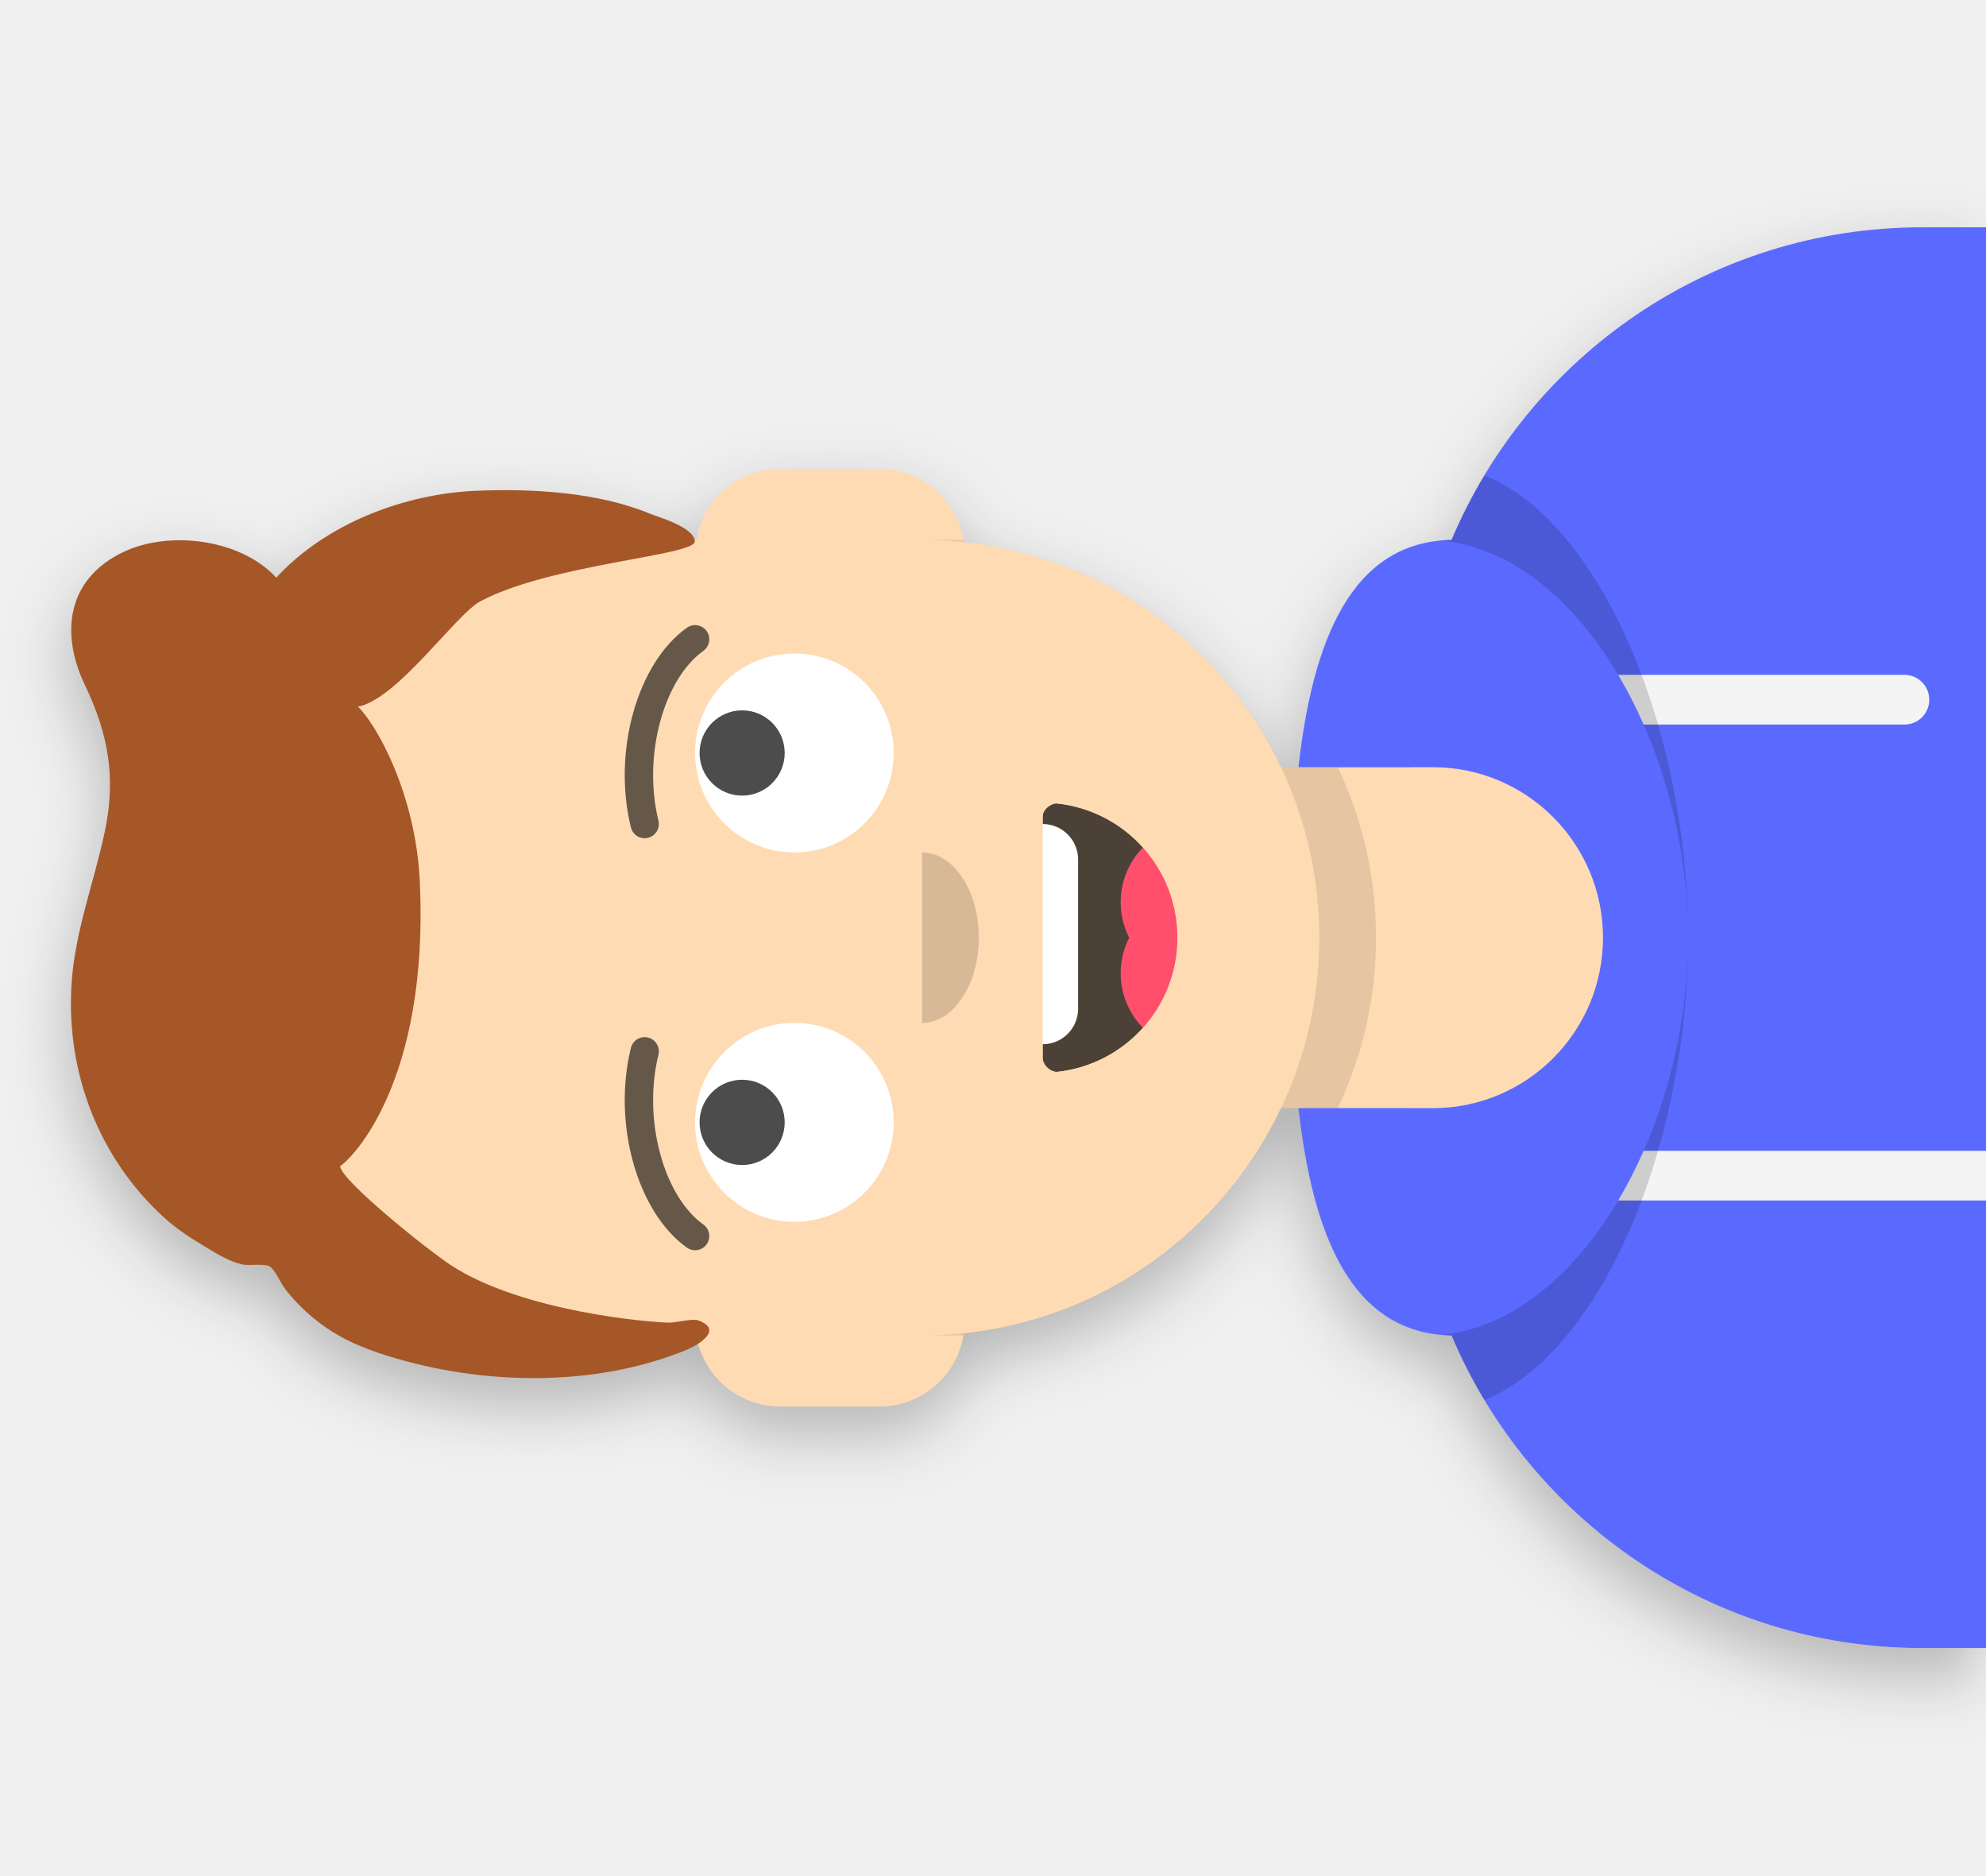
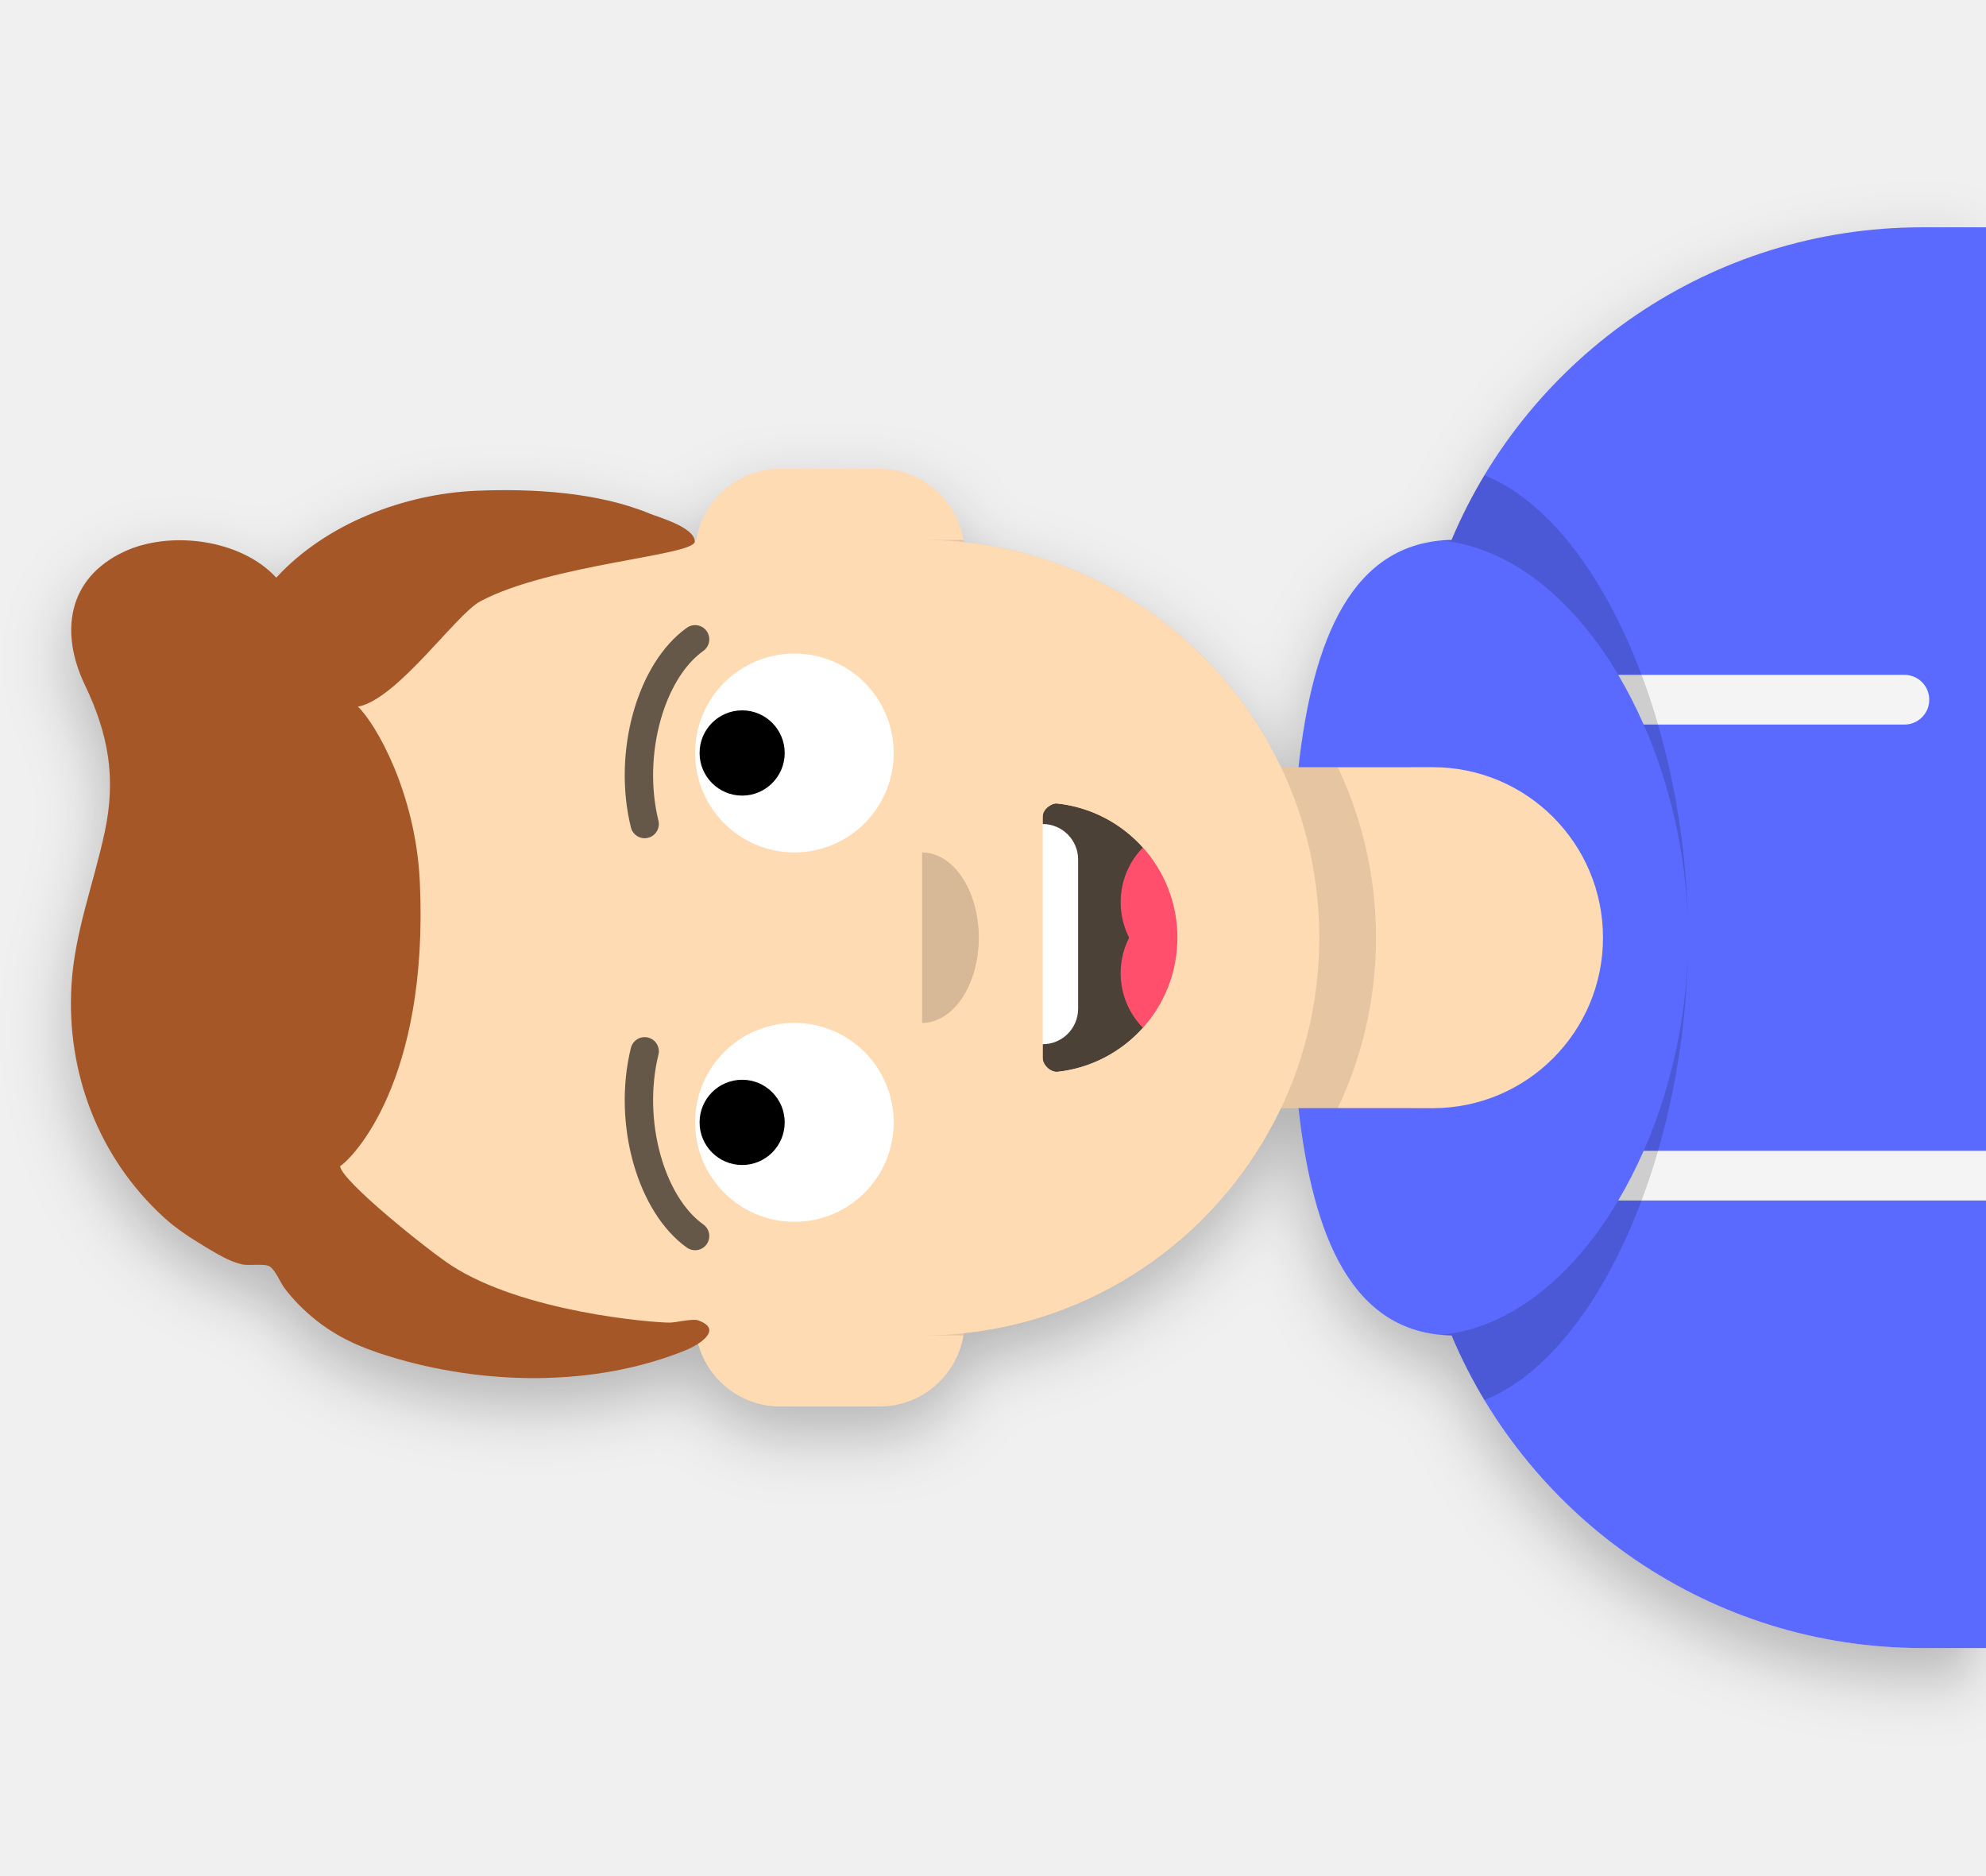
<svg xmlns="http://www.w3.org/2000/svg" width="304" height="287" viewBox="0 0 304 287" fill="none">
  <g clip-path="url(#clip0)" filter="url(#filter0_d)">
    <mask id="mask0" mask-type="alpha" maskUnits="userSpaceOnUse" x="39" y="34" width="265" height="219">
      <path d="M196.092 117.409L216.057 117.409L216.057 113.061C216.057 69.832 251.056 34.788 294.229 34.788L304 34.788L304 252.212L294.229 252.212C251.056 252.212 216.057 217.168 216.057 173.939L216.057 169.591L196.092 169.591C187.201 188.33 169.032 201.8 147.528 204.047C146.634 210.379 141.199 215.25 134.629 215.25L119.429 215.25C112.973 215.25 107.614 210.549 106.58 204.379L99.886 204.379C66.307 204.379 39.086 177.122 39.086 143.5C39.086 109.878 66.307 82.621 99.886 82.621L106.58 82.621C107.614 76.451 112.973 71.75 119.429 71.75L134.629 71.75C141.199 71.75 146.634 76.621 147.528 82.953C169.032 85.2 187.201 98.67 196.092 117.409Z" fill="white" />
    </mask>
    <g mask="url(#mask0)">
      <path d="M196.092 117.409L216.057 117.409L216.057 113.061C216.057 69.832 251.056 34.788 294.229 34.788L304 34.788L304 252.212L294.229 252.212C251.056 252.212 216.057 217.168 216.057 173.939L216.057 169.591L196.092 169.591C187.201 188.33 169.032 201.8 147.528 204.047C146.634 210.379 141.199 215.25 134.629 215.25L119.429 215.25C112.973 215.25 107.614 210.549 106.58 204.379L99.886 204.379C66.307 204.379 39.086 177.122 39.086 143.5C39.086 109.878 66.307 82.621 99.886 82.621L106.58 82.621C107.614 76.451 112.973 71.75 119.429 71.75L134.629 71.75C141.199 71.75 146.634 76.621 147.528 82.953C169.032 85.2 187.201 98.67 196.092 117.409Z" fill="#D0C6AC" />
      <path d="M39.086 0L39.086 287L304 287L304 3.15907e-06L39.086 0Z" fill="#FFDBB4" />
      <path fill-rule="evenodd" clip-rule="evenodd" d="M124.857 82.621L149.829 82.621C183.408 82.621 210.629 109.878 210.629 143.5C210.629 177.122 183.408 204.379 149.829 204.379L124.857 204.379L141.143 204.379C174.722 204.379 201.943 177.122 201.943 143.5C201.943 109.878 174.722 82.621 141.143 82.621L124.857 82.621Z" fill="black" fill-opacity="0.1" />
    </g>
    <mask id="mask1" mask-type="alpha" maskUnits="userSpaceOnUse" x="198" y="34" width="106" height="219">
      <path fill-rule="evenodd" clip-rule="evenodd" d="M198.763 169.591C200.94 189.071 206.885 204.075 222.186 204.374C234.045 232.485 261.836 252.212 294.228 252.212L304 252.212L304 34.788L294.228 34.788C261.836 34.788 234.045 54.515 222.186 82.626C206.885 82.925 200.94 97.929 198.763 117.409L219.314 117.409C233.705 117.409 245.371 129.09 245.371 143.5C245.371 157.91 233.705 169.591 219.314 169.591L198.763 169.591Z" fill="white" />
    </mask>
    <g mask="url(#mask1)">
      <path fill-rule="evenodd" clip-rule="evenodd" d="M198.763 169.591C200.94 189.071 206.885 204.075 222.186 204.374C234.045 232.485 261.836 252.212 294.228 252.212L304 252.212L304 34.788L294.228 34.788C261.836 34.788 234.045 54.515 222.186 82.626C206.885 82.925 200.94 97.929 198.763 117.409L219.314 117.409C233.705 117.409 245.371 129.09 245.371 143.5C245.371 157.91 233.705 169.591 219.314 169.591L198.763 169.591Z" fill="#B7C1DB" />
      <path d="M184.571 0L184.571 287L304 287L304 1.42417e-06L184.571 0Z" fill="#5A6AFF" />
      <path fill-rule="evenodd" clip-rule="evenodd" d="M251.602 176.114L304 176.114L304 183.724L247.706 183.724C249.128 181.328 250.432 178.781 251.602 176.114ZM247.706 103.277L291.514 103.277C293.613 103.277 295.314 104.98 295.314 107.081C295.314 109.183 293.613 110.886 291.514 110.886L251.602 110.886C250.432 108.219 249.128 105.672 247.706 103.277Z" fill="#F4F4F4" />
      <path fill-rule="evenodd" clip-rule="evenodd" d="M198.386 188.115C201.477 204.477 207.635 215.794 219.648 215.794C241.05 215.794 258.4 179.878 258.4 143.5C258.4 107.122 241.05 71.207 219.648 71.207C207.635 71.207 201.477 82.523 198.386 98.885C202.024 89.008 208.138 82.621 218.312 82.621C240.452 82.621 258.4 112.866 258.4 143.5C258.4 174.134 240.452 204.379 218.312 204.379C208.138 204.379 202.024 197.992 198.386 188.115Z" fill="black" fill-opacity="0.16" />
    </g>
    <mask id="mask2" mask-type="alpha" maskUnits="userSpaceOnUse" x="159" y="122" width="22" height="43">
      <path fill-rule="evenodd" clip-rule="evenodd" d="M161.91 164.027C172.216 162.877 180.229 154.126 180.229 143.5C180.229 132.842 172.166 124.069 161.815 122.962C160.982 122.873 159.6 123.805 159.6 124.973C159.6 141.164 159.6 153.569 159.6 161.887C159.6 163.061 160.879 164.142 161.91 164.027Z" fill="white" />
    </mask>
    <g mask="url(#mask2)">
      <path fill-rule="evenodd" clip-rule="evenodd" d="M161.91 164.027C172.216 162.877 180.229 154.126 180.229 143.5C180.229 132.842 172.166 124.069 161.815 122.962C160.982 122.873 159.6 123.805 159.6 124.973C159.6 141.164 159.6 153.569 159.6 161.887C159.6 163.061 160.879 164.142 161.91 164.027Z" fill="black" fill-opacity="0.7" />
      <path d="M147.657 131.542L147.657 154.371C147.657 157.373 150.088 159.807 153.086 159.807L159.6 159.807C162.598 159.807 165.029 157.373 165.029 154.371L165.029 131.542C165.029 128.54 162.598 126.106 159.6 126.106L153.086 126.106C150.088 126.106 147.657 128.54 147.657 131.542Z" fill="white" />
      <path d="M195.429 148.936C195.429 142.331 190.082 136.977 183.486 136.977C176.89 136.977 171.543 142.331 171.543 148.936C171.543 155.54 176.89 160.894 183.486 160.894C190.082 160.894 195.429 155.54 195.429 148.936Z" fill="#FF4F6D" />
      <path d="M195.429 138.064C195.429 131.46 190.082 126.106 183.486 126.106C176.89 126.106 171.543 131.46 171.543 138.064C171.543 144.669 176.89 150.023 183.486 150.023C190.082 150.023 195.429 144.669 195.429 138.064Z" fill="#FF4F6D" />
    </g>
    <path fill-rule="evenodd" clip-rule="evenodd" d="M141.143 156.545C145.94 156.545 149.829 150.705 149.829 143.5C149.829 136.295 145.94 130.455 141.143 130.455" fill="black" fill-opacity="0.16" />
    <path d="M136.8 171.765C136.8 163.36 129.995 156.545 121.6 156.545C113.205 156.545 106.4 163.36 106.4 171.765C106.4 180.171 113.205 186.985 121.6 186.985C129.995 186.985 136.8 180.171 136.8 171.765Z" fill="white" />
    <path d="M136.8 115.235C136.8 106.829 129.995 100.015 121.6 100.015C113.205 100.015 106.4 106.829 106.4 115.235C106.4 123.64 113.205 130.455 121.6 130.455C129.995 130.455 136.8 123.64 136.8 115.235Z" fill="white" />
-     <path d="M120.114 171.765C120.114 168.163 117.198 165.242 113.6 165.242C110.002 165.242 107.086 168.163 107.086 171.765C107.086 175.368 110.002 178.288 113.6 178.288C117.198 178.288 120.114 175.368 120.114 171.765Z" fill="black" fill-opacity="0.7" />
-     <path d="M120.114 115.235C120.114 111.632 117.198 108.712 113.6 108.712C110.002 108.712 107.086 111.632 107.086 115.235C107.086 118.837 110.002 121.758 113.6 121.758C117.198 121.758 120.114 118.837 120.114 115.235Z" fill="black" fill-opacity="0.7" />
+     <path d="M120.114 171.765C120.114 168.163 117.198 165.242 113.6 165.242C110.002 165.242 107.086 168.163 107.086 171.765C107.086 175.368 110.002 178.288 113.6 178.288C117.198 178.288 120.114 175.368 120.114 171.765Z" fill="black" />
+     <path d="M120.114 115.235C120.114 111.632 117.198 108.712 113.6 108.712C110.002 108.712 107.086 111.632 107.086 115.235C107.086 118.837 110.002 121.758 113.6 121.758C117.198 121.758 120.114 118.837 120.114 115.235Z" fill="black" />
    <path d="M107.658 187.387C101.677 183.131 98.323 171.463 100.788 161.412C101.074 160.246 100.362 159.069 99.197 158.782C98.033 158.496 96.857 159.209 96.571 160.375C93.708 172.047 97.592 185.558 105.142 190.931C106.12 191.627 107.475 191.397 108.17 190.419C108.865 189.44 108.635 188.082 107.658 187.387Z" fill="black" fill-opacity="0.6" />
    <path d="M107.658 99.613C101.677 103.869 98.323 115.537 100.788 125.587C101.074 126.753 100.362 127.931 99.197 128.217C98.033 128.504 96.857 127.79 96.571 126.624C93.708 114.952 97.592 101.441 105.142 96.068C106.12 95.373 107.475 95.602 108.17 96.581C108.865 97.56 108.635 98.917 107.658 99.613Z" fill="black" fill-opacity="0.6" />
    <mask id="mask3" mask-type="alpha" maskUnits="userSpaceOnUse" x="0" y="0" width="304" height="287">
      <path d="M3.42244e-06 0L0 287L304 287L304 3.62516e-06L3.42244e-06 0Z" fill="white" />
    </mask>
    <g mask="url(#mask3)">
      <mask id="mask4" mask-type="alpha" maskUnits="userSpaceOnUse" x="10" y="75" width="99" height="136">
        <path fill-rule="evenodd" clip-rule="evenodd" d="M42.287 88.405C36.913 82.528 26.015 81.113 18.945 84.45C10.264 88.547 9.177 96.861 12.995 104.829C16.594 112.338 17.793 119.023 16.049 127.247C14.376 135.138 11.425 142.624 10.94 150.78C10.144 164.179 15.107 177.197 25.112 186.329C27.02 188.072 29.203 189.475 31.415 190.802C33.184 191.864 35.083 193.061 37.123 193.513C38.093 193.728 40.486 193.328 41.281 193.812C42.139 194.335 42.926 196.307 43.563 197.148C44.854 198.852 46.31 200.327 47.957 201.692C51.455 204.59 55.108 206.186 59.435 207.528C73.815 211.988 90.919 212.366 105.039 206.6C106.922 205.831 110.85 203.449 106.818 202.049C106.021 201.772 103.35 202.413 102.546 202.411C99.593 202.406 80.04 200.774 69.087 193.663C65.522 191.348 52.171 180.647 52.064 178.461C53.902 177.303 65.645 165.546 64.269 135.038C63.648 121.274 57.471 110.688 54.794 108.146C60.801 107.028 69.794 94.022 73.494 92.04C84.184 86.315 106.395 85.045 106.354 82.859C106.312 80.674 100.667 79.105 99.589 78.656C91.582 75.316 81.532 74.748 72.926 75.104C61.849 75.568 49.88 80.146 42.287 88.405Z" fill="white" />
      </mask>
      <g mask="url(#mask4)">
        <path fill-rule="evenodd" clip-rule="evenodd" d="M42.287 88.405C36.913 82.528 26.015 81.113 18.945 84.45C10.264 88.547 9.177 96.861 12.995 104.829C16.594 112.338 17.793 119.023 16.049 127.247C14.376 135.138 11.425 142.624 10.94 150.78C10.144 164.179 15.107 177.197 25.112 186.329C27.02 188.072 29.203 189.475 31.415 190.802C33.184 191.864 35.083 193.061 37.123 193.513C38.093 193.728 40.486 193.328 41.281 193.812C42.139 194.335 42.926 196.307 43.563 197.148C44.854 198.852 46.31 200.327 47.957 201.692C51.455 204.59 55.108 206.186 59.435 207.528C73.815 211.988 90.919 212.366 105.039 206.6C106.922 205.831 110.85 203.449 106.818 202.049C106.021 201.772 103.35 202.413 102.546 202.411C99.593 202.406 80.04 200.774 69.087 193.663C65.522 191.348 52.171 180.647 52.064 178.461C53.902 177.303 65.645 165.546 64.269 135.038C63.648 121.274 57.471 110.688 54.794 108.146C60.801 107.028 69.794 94.022 73.494 92.04C84.184 86.315 106.395 85.045 106.354 82.859C106.312 80.674 100.667 79.105 99.589 78.656C91.582 75.316 81.532 74.748 72.926 75.104C61.849 75.568 49.88 80.146 42.287 88.405Z" fill="#28354B" />
        <path d="M3.42244e-06 1.087L0 288.087L304 288.087L304 1.087L3.42244e-06 1.087Z" fill="#A55728" />
      </g>
    </g>
  </g>
  <defs>
    <filter id="filter0_d" x="-10" y="-6" width="324" height="307" filterUnits="userSpaceOnUse" color-interpolation-filters="sRGB">
      <feFlood flood-opacity="0" result="BackgroundImageFix" />
      <feColorMatrix in="SourceAlpha" type="matrix" values="0 0 0 0 0 0 0 0 0 0 0 0 0 0 0 0 0 0 127 0" />
      <feOffset dy="4" />
      <feGaussianBlur stdDeviation="5" />
      <feColorMatrix type="matrix" values="0 0 0 0 0 0 0 0 0 0 0 0 0 0 0 0 0 0 0.25 0" />
      <feBlend mode="normal" in2="BackgroundImageFix" result="effect1_dropShadow" />
      <feBlend mode="normal" in="SourceGraphic" in2="effect1_dropShadow" result="shape" />
    </filter>
    <clipPath id="clip0">
      <rect width="287" height="304" fill="white" transform="translate(0 287) rotate(-90)" />
    </clipPath>
  </defs>
</svg>
